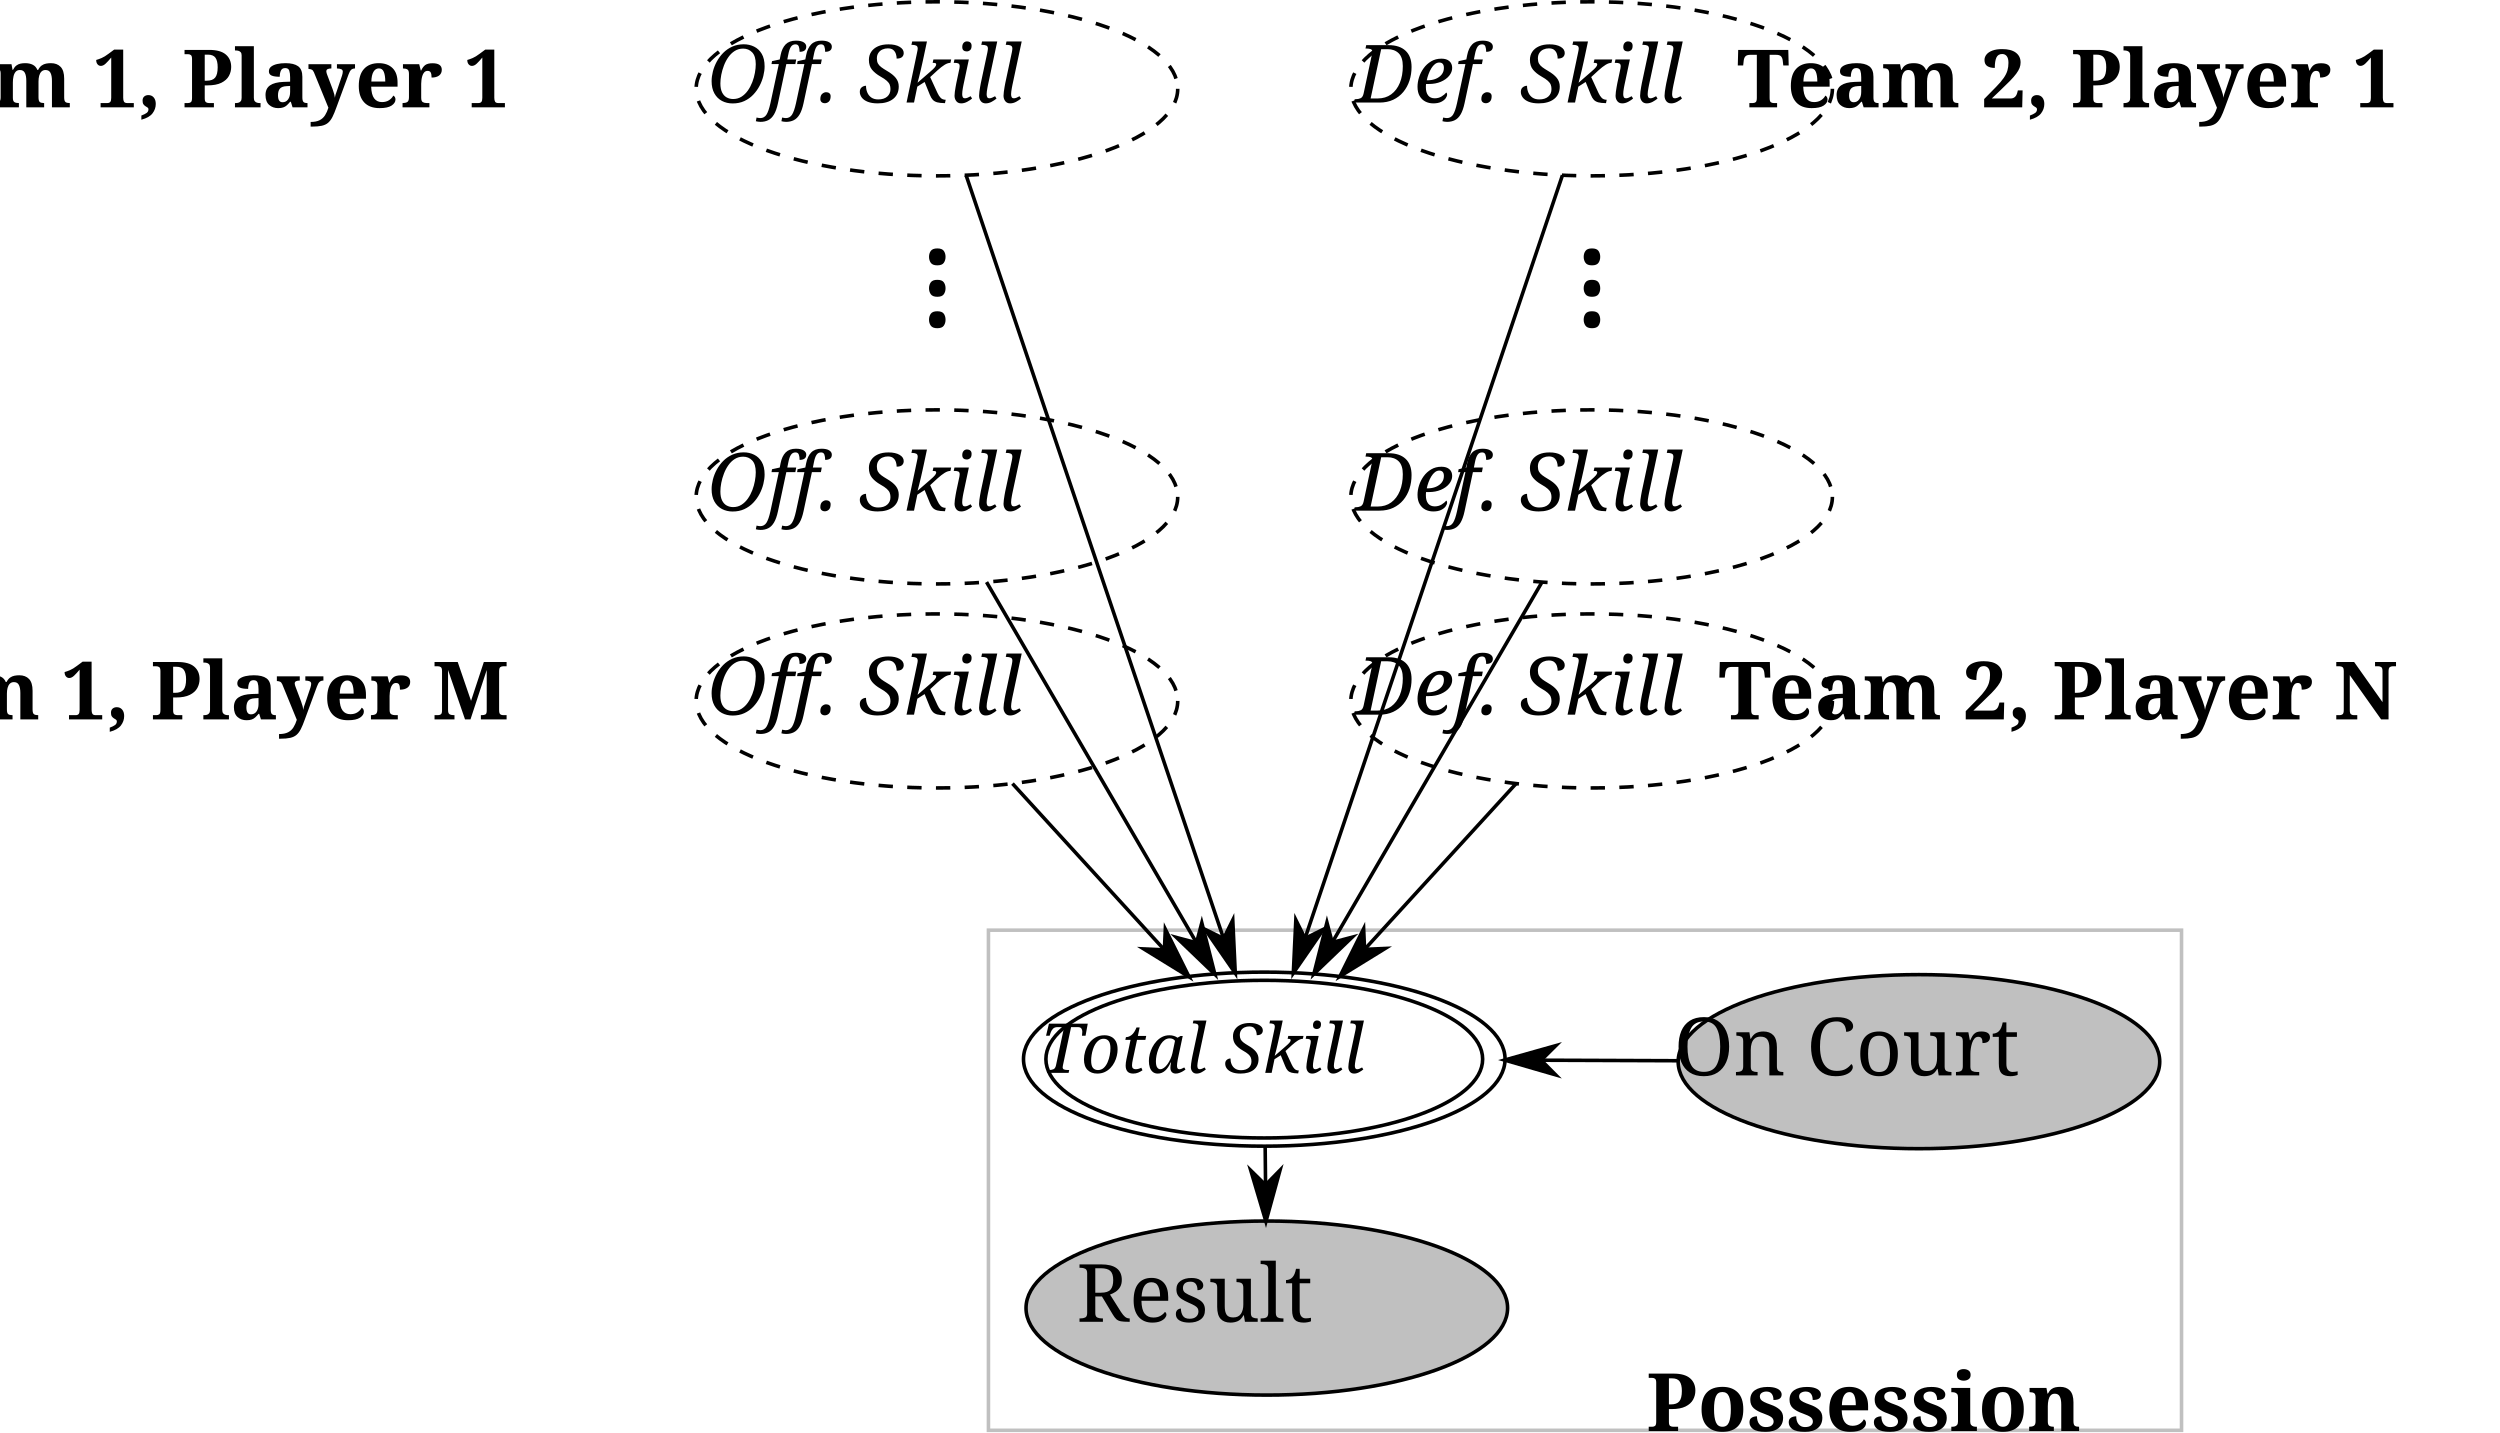
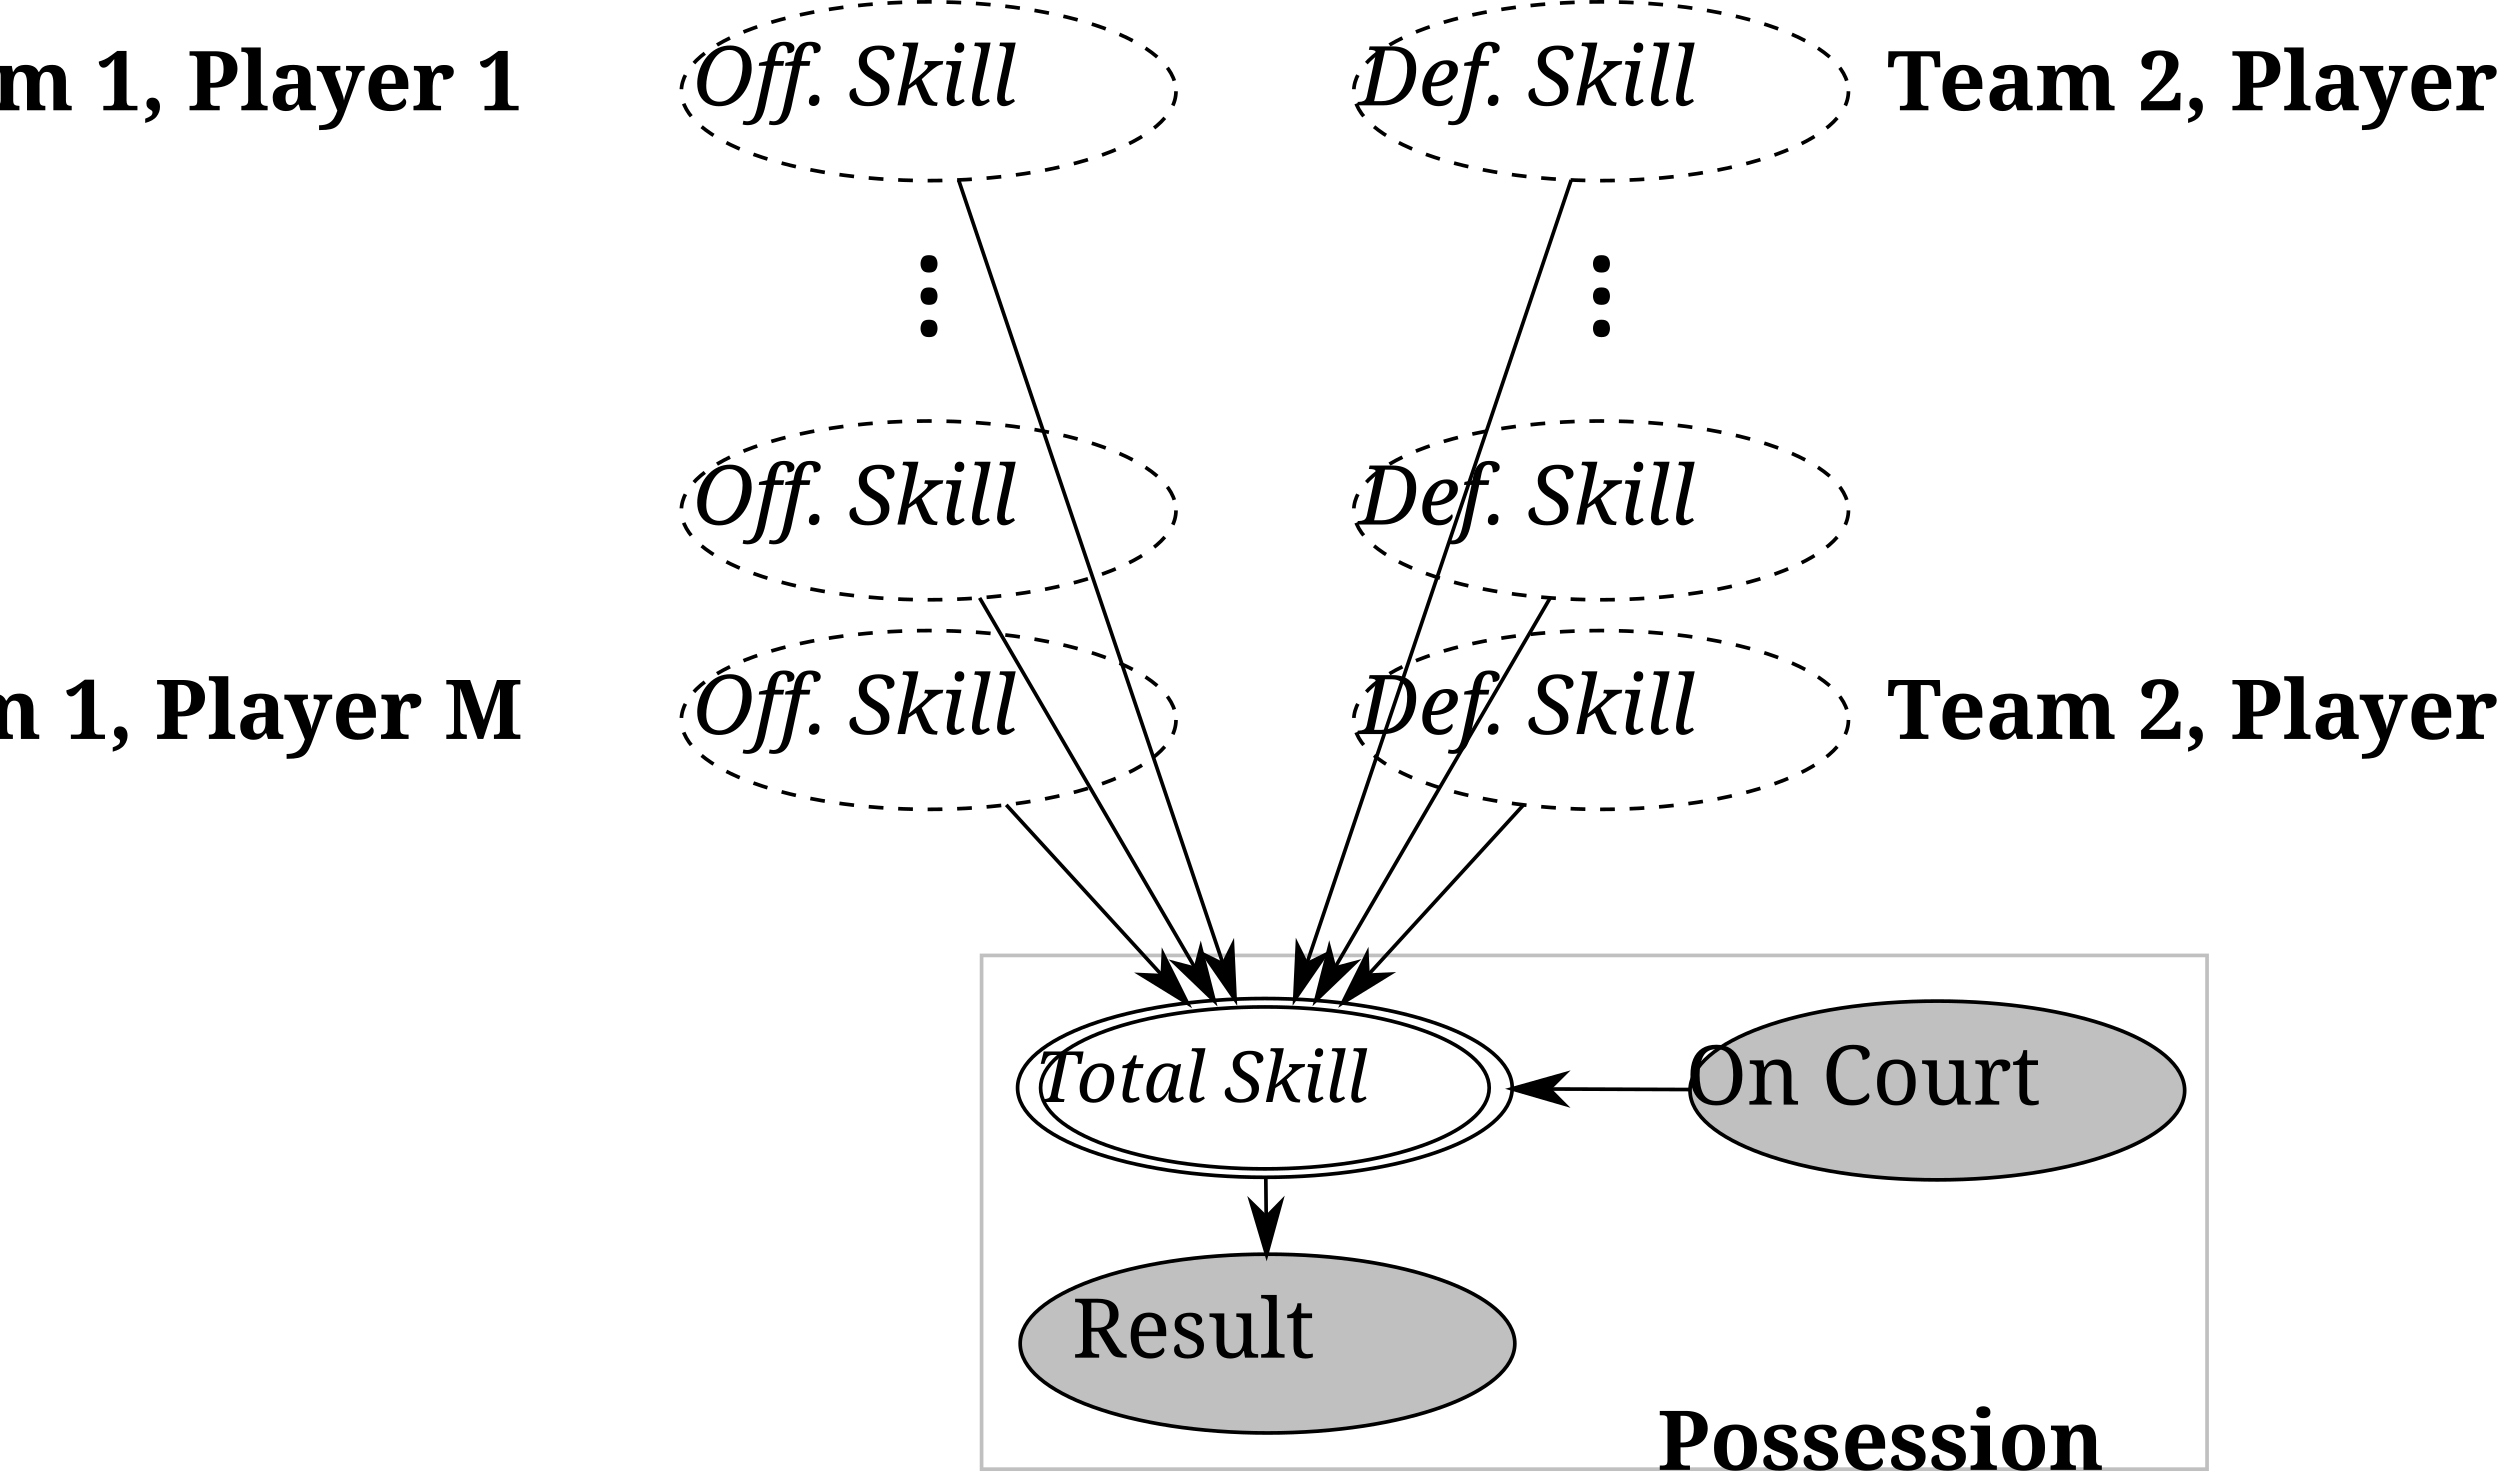
- <svg xmlns="http://www.w3.org/2000/svg" width="1741.043" height="997.353" id="svg2" version="1.1">
+ <svg xmlns="http://www.w3.org/2000/svg" width="1695.014" height="997.353" id="svg2" version="1.1">
  <defs id="defs4">
    <marker orient="auto" refY="0" refX="0" id="Arrow2Lend" style="overflow:visible">
      <path id="path3875" style="font-size:12px;fill-rule:evenodd;stroke-width:0.625;stroke-linejoin:round" d="M 8.719,4.034 -2.207,0.016 8.719,-4.002 c -1.745,2.372 -1.735,5.617 -6e-7,8.035 z" transform="matrix(-1.1,0,0,-1.1,-1.1,0)" />
    </marker>
    <marker orient="auto" refY="0" refX="0" id="Arrow1Lend" style="overflow:visible">
      <path id="path3857" d="M 0,0 5,-5 -12.5,0 5,5 0,0 z" style="fill-rule:evenodd;stroke:#000000;stroke-width:1pt;marker-start:none" transform="matrix(-0.8,0,0,-0.8,-10,0)" />
    </marker>
    <marker orient="auto" refY="0" refX="0" id="Arrow1Lend-4" style="overflow:visible">
      <path id="path3857-8" d="M 0,0 5,-5 -12.5,0 5,5 0,0 z" style="fill-rule:evenodd;stroke:#000000;stroke-width:1pt;marker-start:none" transform="matrix(-0.8,0,0,-0.8,-10,0)" />
    </marker>
    <marker orient="auto" refY="0" refX="0" id="Arrow1Lend-2" style="overflow:visible">
      <path id="path3857-5" d="M 0,0 5,-5 -12.5,0 5,5 0,0 z" style="fill-rule:evenodd;stroke:#000000;stroke-width:1pt;marker-start:none" transform="matrix(-0.8,0,0,-0.8,-10,0)" />
    </marker>
  </defs>
-   <g id="layer1" transform="translate(770.5364,422.8791)">
+   <g id="layer1" transform="translate(747.6793,422.8791)">
    <g id="g3759" transform="translate(-69.88106,59.37688)">
      <path d="m 347.492,255.352 c 0,33.474 -75.075,60.609 -167.685,60.609 -92.61,0 -167.685,-27.136 -167.685,-60.609 0,-33.474 75.075,-60.609 167.685,-60.609 92.61,0 167.685,27.136 167.685,60.609 z" id="path2985" style="fill:none;stroke:#000000;stroke-width:2.5;stroke-linecap:butt;stroke-linejoin:miter;stroke-miterlimit:4;stroke-opacity:1;stroke-dasharray:none" />
      <text id="text3755" y="264.922" x="180.501" style="font-size:48px;font-style:italic;font-variant:normal;font-weight:normal;font-stretch:normal;text-align:center;line-height:125%;letter-spacing:0px;word-spacing:0px;writing-mode:lr-tb;text-anchor:middle;fill:#000000;fill-opacity:1;stroke:none;font-family:Serif;-inkscape-font-specification:Serif Italic" xml:space="preserve">
        <tspan y="264.922" x="180.501" id="tspan3757">Total Skill</tspan>
      </text>
      <path transform="matrix(0.9069356,0,0,0.9057191,16.73364,24.0748)" d="m 347.492,255.352 c 0,33.474 -75.075,60.609 -167.685,60.609 -92.61,0 -167.685,-27.136 -167.685,-60.609 0,-33.474 75.075,-60.609 167.685,-60.609 92.61,0 167.685,27.136 167.685,60.609 z" id="path2985-3" style="fill:none;stroke:#000000;stroke-width:2.758;stroke-linecap:butt;stroke-linejoin:miter;stroke-miterlimit:4;stroke-opacity:1;stroke-dasharray:none" />
    </g>
    <g transform="translate(386.0459,61.12107)" id="g3759-5">
      <path d="m 347.492,255.352 c 0,33.474 -75.075,60.609 -167.685,60.609 -92.61,0 -167.685,-27.136 -167.685,-60.609 0,-33.474 75.075,-60.609 167.685,-60.609 92.61,0 167.685,27.136 167.685,60.609 z" id="path2985-8" style="fill:#c0c0c0;fill-opacity:1;fill-rule:evenodd;stroke:#000000;stroke-width:2.5;stroke-linecap:butt;stroke-linejoin:miter;stroke-miterlimit:4;stroke-opacity:1;stroke-dasharray:none" />
      <text id="text3755-2" y="264.922" x="180.501" style="font-size:56px;font-style:normal;font-variant:normal;font-weight:normal;font-stretch:normal;text-align:center;line-height:125%;letter-spacing:0px;word-spacing:0px;writing-mode:lr-tb;text-anchor:middle;fill:#000000;fill-opacity:1;stroke:none;font-family:Serif;-inkscape-font-specification:Serif" xml:space="preserve">
        <tspan y="264.922" x="180.501" id="tspan3757-5">On Court</tspan>
      </text>
    </g>
    <g transform="translate(-68.11786,232.7246)" id="g3759-5-4">
      <path d="m 347.492,255.352 c 0,33.474 -75.075,60.609 -167.685,60.609 -92.61,0 -167.685,-27.136 -167.685,-60.609 0,-33.474 75.075,-60.609 167.685,-60.609 92.61,0 167.685,27.136 167.685,60.609 z" id="path2985-8-4" style="fill:#c0c0c0;fill-opacity:1;fill-rule:evenodd;stroke:#000000;stroke-width:2.5;stroke-linecap:butt;stroke-linejoin:miter;stroke-miterlimit:4;stroke-opacity:1;stroke-dasharray:none" />
      <text id="text3755-2-1" y="264.922" x="180.501" style="font-size:56px;font-style:normal;font-variant:normal;font-weight:normal;font-stretch:normal;text-align:center;line-height:125%;letter-spacing:0px;word-spacing:0px;writing-mode:lr-tb;text-anchor:middle;fill:#000000;fill-opacity:1;stroke:none;font-family:Serif;-inkscape-font-specification:Serif" xml:space="preserve">
        <tspan y="264.922" x="180.501" id="tspan3757-5-6">Result</tspan>
      </text>
    </g>
    <rect style="fill:none;stroke:#c0c0c0;stroke-width:2.5;stroke-miterlimit:4;stroke-opacity:1;stroke-dasharray:none" id="rect3847" width="830.879" height="348.316" x="-82.164" y="224.908" />
    <path style="fill:none;stroke:#000000;stroke-width:2.5;stroke-linecap:butt;stroke-linejoin:miter;stroke-miterlimit:4;stroke-opacity:1;stroke-dasharray:none;marker-end:url(#Arrow1Lend);display:inline" d="M 966.57,363.291 845.995,362.829" id="path4295" transform="translate(-568.3929,-47.45925)" />
    <path style="fill:none;stroke:#000000;stroke-width:2.5;stroke-linecap:butt;stroke-linejoin:miter;stroke-miterlimit:4;stroke-opacity:1;stroke-dasharray:none;marker-end:url(#Arrow1Lend);display:inline" d="m 678.935,422.797 0.53,52.13" id="path4297" transform="translate(-568.3929,-47.45925)" />
    <text id="text3755-2-1-3-5-2" y="573.708" x="751.633" style="font-size:56px;font-style:normal;font-variant:normal;font-weight:bold;font-stretch:normal;text-align:end;line-height:125%;letter-spacing:0px;word-spacing:0px;writing-mode:lr-tb;text-anchor:end;fill:#000000;fill-opacity:1;stroke:none;font-family:Serif;-inkscape-font-specification:Serif Bold" xml:space="preserve">
      <tspan y="573.708" x="751.633" id="tspan3757-5-6-3-5-8">Possession</tspan>
    </text>
    <path style="fill:none;stroke:#000000;stroke-width:2.5;stroke-linecap:butt;stroke-linejoin:miter;stroke-miterlimit:4;stroke-opacity:1;stroke-dasharray:none;marker-end:url(#Arrow1Lend);display:inline" d="M -65.432,122.831 57.321,257.162" id="path4295-8" />
    <g transform="translate(-297.8445,-190.0874)" id="g3759-5-4-17">
      <path d="m 347.492,255.352 c 0,33.474 -75.075,60.609 -167.685,60.609 -92.61,0 -167.685,-27.136 -167.685,-60.609 0,-33.474 75.075,-60.609 167.685,-60.609 92.61,0 167.685,27.136 167.685,60.609 z" id="path2985-8-4-4" style="fill:none;stroke:#000000;stroke-width:2.5;stroke-linecap:butt;stroke-linejoin:miter;stroke-miterlimit:4;stroke-opacity:1;stroke-dasharray:10, 10;stroke-dashoffset:0" />
      <text id="text3755-2-1-0" y="264.922" x="180.501" style="font-size:56px;font-style:italic;font-variant:normal;font-weight:normal;font-stretch:normal;text-align:center;line-height:125%;letter-spacing:0px;word-spacing:0px;writing-mode:lr-tb;text-anchor:middle;fill:#000000;fill-opacity:1;stroke:none;font-family:Serif;-inkscape-font-specification:Serif Italic" xml:space="preserve">
        <tspan y="264.922" x="180.501" id="tspan4508">Off. Skill</tspan>
      </text>
    </g>
    <text xml:space="preserve" style="font-size:72px;font-style:normal;font-variant:normal;font-weight:bold;font-stretch:normal;text-align:start;line-height:125%;letter-spacing:0px;word-spacing:0px;writing-mode:lr-tb;text-anchor:start;fill:#000000;fill-opacity:1;stroke:none;display:inline;font-family:Serif;-inkscape-font-specification:Serif Bold" x="-254.925" y="122.977" id="text4242-2-4" transform="matrix(0,1,-1,0,0,0)">
      <tspan id="tspan4244-1-3" x="-254.925" y="122.977">…</tspan>
    </text>
    <g transform="translate(-297.8445,-332.1822)" id="g3759-5-4-17-4">
      <path d="m 347.492,255.352 c 0,33.474 -75.075,60.609 -167.685,60.609 -92.61,0 -167.685,-27.136 -167.685,-60.609 0,-33.474 75.075,-60.609 167.685,-60.609 92.61,0 167.685,27.136 167.685,60.609 z" id="path2985-8-4-4-8" style="fill:none;stroke:#000000;stroke-width:2.5;stroke-linecap:butt;stroke-linejoin:miter;stroke-miterlimit:4;stroke-opacity:1;stroke-dasharray:10, 10;stroke-dashoffset:0" />
      <text id="text3755-2-1-0-7" y="264.922" x="180.501" style="font-size:56px;font-style:italic;font-variant:normal;font-weight:normal;font-stretch:normal;text-align:center;line-height:125%;letter-spacing:0px;word-spacing:0px;writing-mode:lr-tb;text-anchor:middle;fill:#000000;fill-opacity:1;stroke:none;font-family:Serif;-inkscape-font-specification:Serif Italic" xml:space="preserve">
        <tspan y="264.922" x="180.501" id="tspan4508-0">Off. Skill</tspan>
      </text>
    </g>
    <g transform="translate(-297.8445,-616.3718)" id="g3759-5-4-17-1">
      <path d="m 347.492,255.352 c 0,33.474 -75.075,60.609 -167.685,60.609 -92.61,0 -167.685,-27.136 -167.685,-60.609 0,-33.474 75.075,-60.609 167.685,-60.609 92.61,0 167.685,27.136 167.685,60.609 z" id="path2985-8-4-4-1" style="fill:none;stroke:#000000;stroke-width:2.5;stroke-linecap:butt;stroke-linejoin:miter;stroke-miterlimit:4;stroke-opacity:1;stroke-dasharray:10, 10;stroke-dashoffset:0" />
      <text id="text3755-2-1-0-9" y="264.922" x="180.501" style="font-size:56px;font-style:italic;font-variant:normal;font-weight:normal;font-stretch:normal;text-align:center;line-height:125%;letter-spacing:0px;word-spacing:0px;writing-mode:lr-tb;text-anchor:middle;fill:#000000;fill-opacity:1;stroke:none;font-family:Serif;-inkscape-font-specification:Serif Italic" xml:space="preserve">
        <tspan y="264.922" x="180.501" id="tspan4508-8">Off. Skill</tspan>
      </text>
    </g>
    <g transform="translate(158.0824,-190.0874)" id="g3759-5-4-17-2">
      <path d="m 347.492,255.352 c 0,33.474 -75.075,60.609 -167.685,60.609 -92.61,0 -167.685,-27.136 -167.685,-60.609 0,-33.474 75.075,-60.609 167.685,-60.609 92.61,0 167.685,27.136 167.685,60.609 z" id="path2985-8-4-4-16" style="fill:none;stroke:#000000;stroke-width:2.5;stroke-linecap:butt;stroke-linejoin:miter;stroke-miterlimit:4;stroke-opacity:1;stroke-dasharray:10, 10;stroke-dashoffset:0" />
      <text id="text3755-2-1-0-1" y="264.922" x="180.501" style="font-size:56px;font-style:italic;font-variant:normal;font-weight:normal;font-stretch:normal;text-align:center;line-height:125%;letter-spacing:0px;word-spacing:0px;writing-mode:lr-tb;text-anchor:middle;fill:#000000;fill-opacity:1;stroke:none;font-family:Serif;-inkscape-font-specification:Serif Italic" xml:space="preserve">
        <tspan y="264.922" x="180.501" id="tspan4508-7">Def. Skill</tspan>
      </text>
    </g>
    <text xml:space="preserve" style="font-size:72px;font-style:normal;font-variant:normal;font-weight:bold;font-stretch:normal;text-align:start;line-height:125%;letter-spacing:0px;word-spacing:0px;writing-mode:lr-tb;text-anchor:start;fill:#000000;fill-opacity:1;stroke:none;display:inline;font-family:Serif;-inkscape-font-specification:Serif Bold" x="-254.925" y="-332.95" id="text4242-2-4-9" transform="matrix(0,1,-1,0,0,0)">
      <tspan id="tspan4244-1-3-9" x="-254.925" y="-332.95">…</tspan>
    </text>
    <g transform="translate(158.0824,-332.1822)" id="g3759-5-4-17-4-4">
      <path d="m 347.492,255.352 c 0,33.474 -75.075,60.609 -167.685,60.609 -92.61,0 -167.685,-27.136 -167.685,-60.609 0,-33.474 75.075,-60.609 167.685,-60.609 92.61,0 167.685,27.136 167.685,60.609 z" id="path2985-8-4-4-8-8" style="fill:none;stroke:#000000;stroke-width:2.5;stroke-linecap:butt;stroke-linejoin:miter;stroke-miterlimit:4;stroke-opacity:1;stroke-dasharray:10, 10;stroke-dashoffset:0" />
      <text id="text3755-2-1-0-7-1" y="264.922" x="180.501" style="font-size:56px;font-style:italic;font-variant:normal;font-weight:normal;font-stretch:normal;text-align:center;line-height:125%;letter-spacing:0px;word-spacing:0px;writing-mode:lr-tb;text-anchor:middle;fill:#000000;fill-opacity:1;stroke:none;font-family:Serif;-inkscape-font-specification:Serif Italic" xml:space="preserve">
        <tspan y="264.922" x="180.501" id="tspan4508-0-1">Def. Skill</tspan>
      </text>
    </g>
    <g transform="translate(158.0824,-616.3718)" id="g3759-5-4-17-1-5">
      <path d="m 347.492,255.352 c 0,33.474 -75.075,60.609 -167.685,60.609 -92.61,0 -167.685,-27.136 -167.685,-60.609 0,-33.474 75.075,-60.609 167.685,-60.609 92.61,0 167.685,27.136 167.685,60.609 z" id="path2985-8-4-4-1-1" style="fill:none;stroke:#000000;stroke-width:2.5;stroke-linecap:butt;stroke-linejoin:miter;stroke-miterlimit:4;stroke-opacity:1;stroke-dasharray:10, 10;stroke-dashoffset:0" />
      <text id="text3755-2-1-0-9-5" y="264.922" x="180.501" style="font-size:56px;font-style:italic;font-variant:normal;font-weight:normal;font-stretch:normal;text-align:center;line-height:125%;letter-spacing:0px;word-spacing:0px;writing-mode:lr-tb;text-anchor:middle;fill:#000000;fill-opacity:1;stroke:none;font-family:Serif;-inkscape-font-specification:Serif Italic" xml:space="preserve">
        <tspan y="264.922" x="180.501" id="tspan4508-8-0">Def. Skill</tspan>
      </text>
    </g>
    <path style="color:#000000;fill:none;stroke:#000000;stroke-width:2.5;stroke-linecap:butt;stroke-linejoin:miter;stroke-miterlimit:4;stroke-opacity:1;stroke-dasharray:none;stroke-dashoffset:0;marker:none;marker-end:url(#Arrow1Lend);visibility:visible;display:inline;overflow:visible;enable-background:accumulate" d="M 484.893,29.951 643.782,302.866" id="path5682" transform="translate(-568.3929,-47.45925)" />
    <path style="color:#000000;fill:none;stroke:#000000;stroke-width:2.5;stroke-linecap:butt;stroke-linejoin:miter;stroke-miterlimit:4;stroke-opacity:1;stroke-dasharray:none;stroke-dashoffset:0;marker:none;marker-end:url(#Arrow1Lend);visibility:visible;display:inline;overflow:visible;enable-background:accumulate" d="M 470.654,-253.391 658.021,302.018" id="path5697" transform="translate(-568.3929,-47.45925)" />
    <path style="color:#000000;fill:none;stroke:#000000;stroke-width:2.5;stroke-linecap:butt;stroke-linejoin:miter;stroke-miterlimit:4;stroke-opacity:1;stroke-dasharray:none;stroke-dashoffset:0;marker:none;marker-end:url(#Arrow1Lend);visibility:visible;display:inline;overflow:visible;enable-background:accumulate" d="M 853.677,170.29 731.221,304.297" id="path5699" transform="translate(-568.3929,-47.45925)" />
    <path style="color:#000000;fill:none;stroke:#000000;stroke-width:2.5;stroke-linecap:butt;stroke-linejoin:miter;stroke-miterlimit:4;stroke-opacity:1;stroke-dasharray:none;stroke-dashoffset:0;marker:none;marker-end:url(#Arrow1Lend);visibility:visible;display:inline;overflow:visible;enable-background:accumulate" d="M 871.745,29.951 712.991,302.635" id="path5701" transform="translate(-568.3929,-47.45925)" />
    <path style="color:#000000;fill:none;stroke:#000000;stroke-width:2.5;stroke-linecap:butt;stroke-linejoin:miter;stroke-miterlimit:4;stroke-opacity:1;stroke-dasharray:none;stroke-dashoffset:0;marker:none;marker-end:url(#Arrow1Lend);visibility:visible;display:inline;overflow:visible;enable-background:accumulate" d="M 885.984,-253.391 698.651,301.919" id="path5703" transform="translate(-568.3929,-47.45925)" />
-     <text id="text3755-2-1-3-5-2-9" y="-348.141" x="-343.372" style="font-size:56px;font-style:normal;font-variant:normal;font-weight:bold;font-stretch:normal;text-align:end;line-height:125%;letter-spacing:0px;word-spacing:0px;writing-mode:lr-tb;text-anchor:end;fill:#000000;fill-opacity:1;stroke:none;font-family:Serif;-inkscape-font-specification:Serif Bold" xml:space="preserve">
-       <tspan y="-348.141" x="-343.372" id="tspan3757-5-6-3-5-8-7">Team 1, Player 1</tspan>
+     <text id="text3755-2-1-3-5-2-9" y="-348.141" x="-320.515" style="font-size:56px;font-style:normal;font-variant:normal;font-weight:bold;font-stretch:normal;text-align:end;line-height:125%;letter-spacing:0px;word-spacing:0px;writing-mode:lr-tb;text-anchor:end;fill:#000000;fill-opacity:1;stroke:none;font-family:Serif;-inkscape-font-specification:Serif Bold" xml:space="preserve">
+       <tspan y="-348.141" x="-320.515" id="tspan3757-5-6-3-5-8-7">Team 1, Player 1</tspan>
    </text>
-     <text id="text3755-2-1-3-5-2-9-5" y="78.143" x="-343.372" style="font-size:56px;font-style:normal;font-variant:normal;font-weight:bold;font-stretch:normal;text-align:end;line-height:125%;letter-spacing:0px;word-spacing:0px;writing-mode:lr-tb;text-anchor:end;fill:#000000;fill-opacity:1;stroke:none;font-family:Serif;-inkscape-font-specification:Serif Bold" xml:space="preserve">
-       <tspan y="78.143" x="-343.372" id="tspan3757-5-6-3-5-8-7-1">Team 1, Player M</tspan>
+     <text id="text3755-2-1-3-5-2-9-5" y="78.143" x="-320.515" style="font-size:56px;font-style:normal;font-variant:normal;font-weight:bold;font-stretch:normal;text-align:end;line-height:125%;letter-spacing:0px;word-spacing:0px;writing-mode:lr-tb;text-anchor:end;fill:#000000;fill-opacity:1;stroke:none;font-family:Serif;-inkscape-font-specification:Serif Bold" xml:space="preserve">
+       <tspan y="78.143" x="-320.515" id="tspan3757-5-6-3-5-8-7-1">Team 1, Player M</tspan>
    </text>
-     <text id="text3755-2-1-3-5-2-9-6" y="-348.141" x="971.846" style="font-size:56px;font-style:normal;font-variant:normal;font-weight:bold;font-stretch:normal;text-align:end;line-height:125%;letter-spacing:0px;word-spacing:0px;writing-mode:lr-tb;text-anchor:end;fill:#000000;fill-opacity:1;stroke:none;font-family:Serif;-inkscape-font-specification:Serif Bold" xml:space="preserve">
-       <tspan y="-348.141" x="971.846" id="tspan3757-5-6-3-5-8-7-6">Team 2, Player 1</tspan>
+     <text id="text3755-2-1-3-5-2-9-6" y="-348.141" x="531.846" style="font-size:56px;font-style:normal;font-variant:normal;font-weight:bold;font-stretch:normal;text-align:start;line-height:125%;letter-spacing:0px;word-spacing:0px;writing-mode:lr-tb;text-anchor:start;fill:#000000;fill-opacity:1;stroke:none;font-family:Serif;-inkscape-font-specification:Serif Bold" xml:space="preserve">
+       <tspan y="-348.141" x="531.846" id="tspan3757-5-6-3-5-8-7-6">Team 2, Player 1</tspan>
    </text>
-     <text id="text3755-2-1-3-5-2-9-5-6" y="78.143" x="971.846" style="font-size:56px;font-style:normal;font-variant:normal;font-weight:bold;font-stretch:normal;text-align:end;line-height:125%;letter-spacing:0px;word-spacing:0px;writing-mode:lr-tb;text-anchor:end;fill:#000000;fill-opacity:1;stroke:none;font-family:Serif;-inkscape-font-specification:Serif Bold" xml:space="preserve">
-       <tspan y="78.143" x="971.846" id="tspan3757-5-6-3-5-8-7-1-4">Team 2, Player N</tspan>
+     <text id="text3755-2-1-3-5-2-9-5-6" y="78.143" x="531.846" style="font-size:56px;font-style:normal;font-variant:normal;font-weight:bold;font-stretch:normal;text-align:start;line-height:125%;letter-spacing:0px;word-spacing:0px;writing-mode:lr-tb;text-anchor:start;fill:#000000;fill-opacity:1;stroke:none;font-family:Serif;-inkscape-font-specification:Serif Bold" xml:space="preserve">
+       <tspan y="78.143" x="531.846" id="tspan3757-5-6-3-5-8-7-1-4">Team 2, Player N</tspan>
    </text>
  </g>
</svg>
